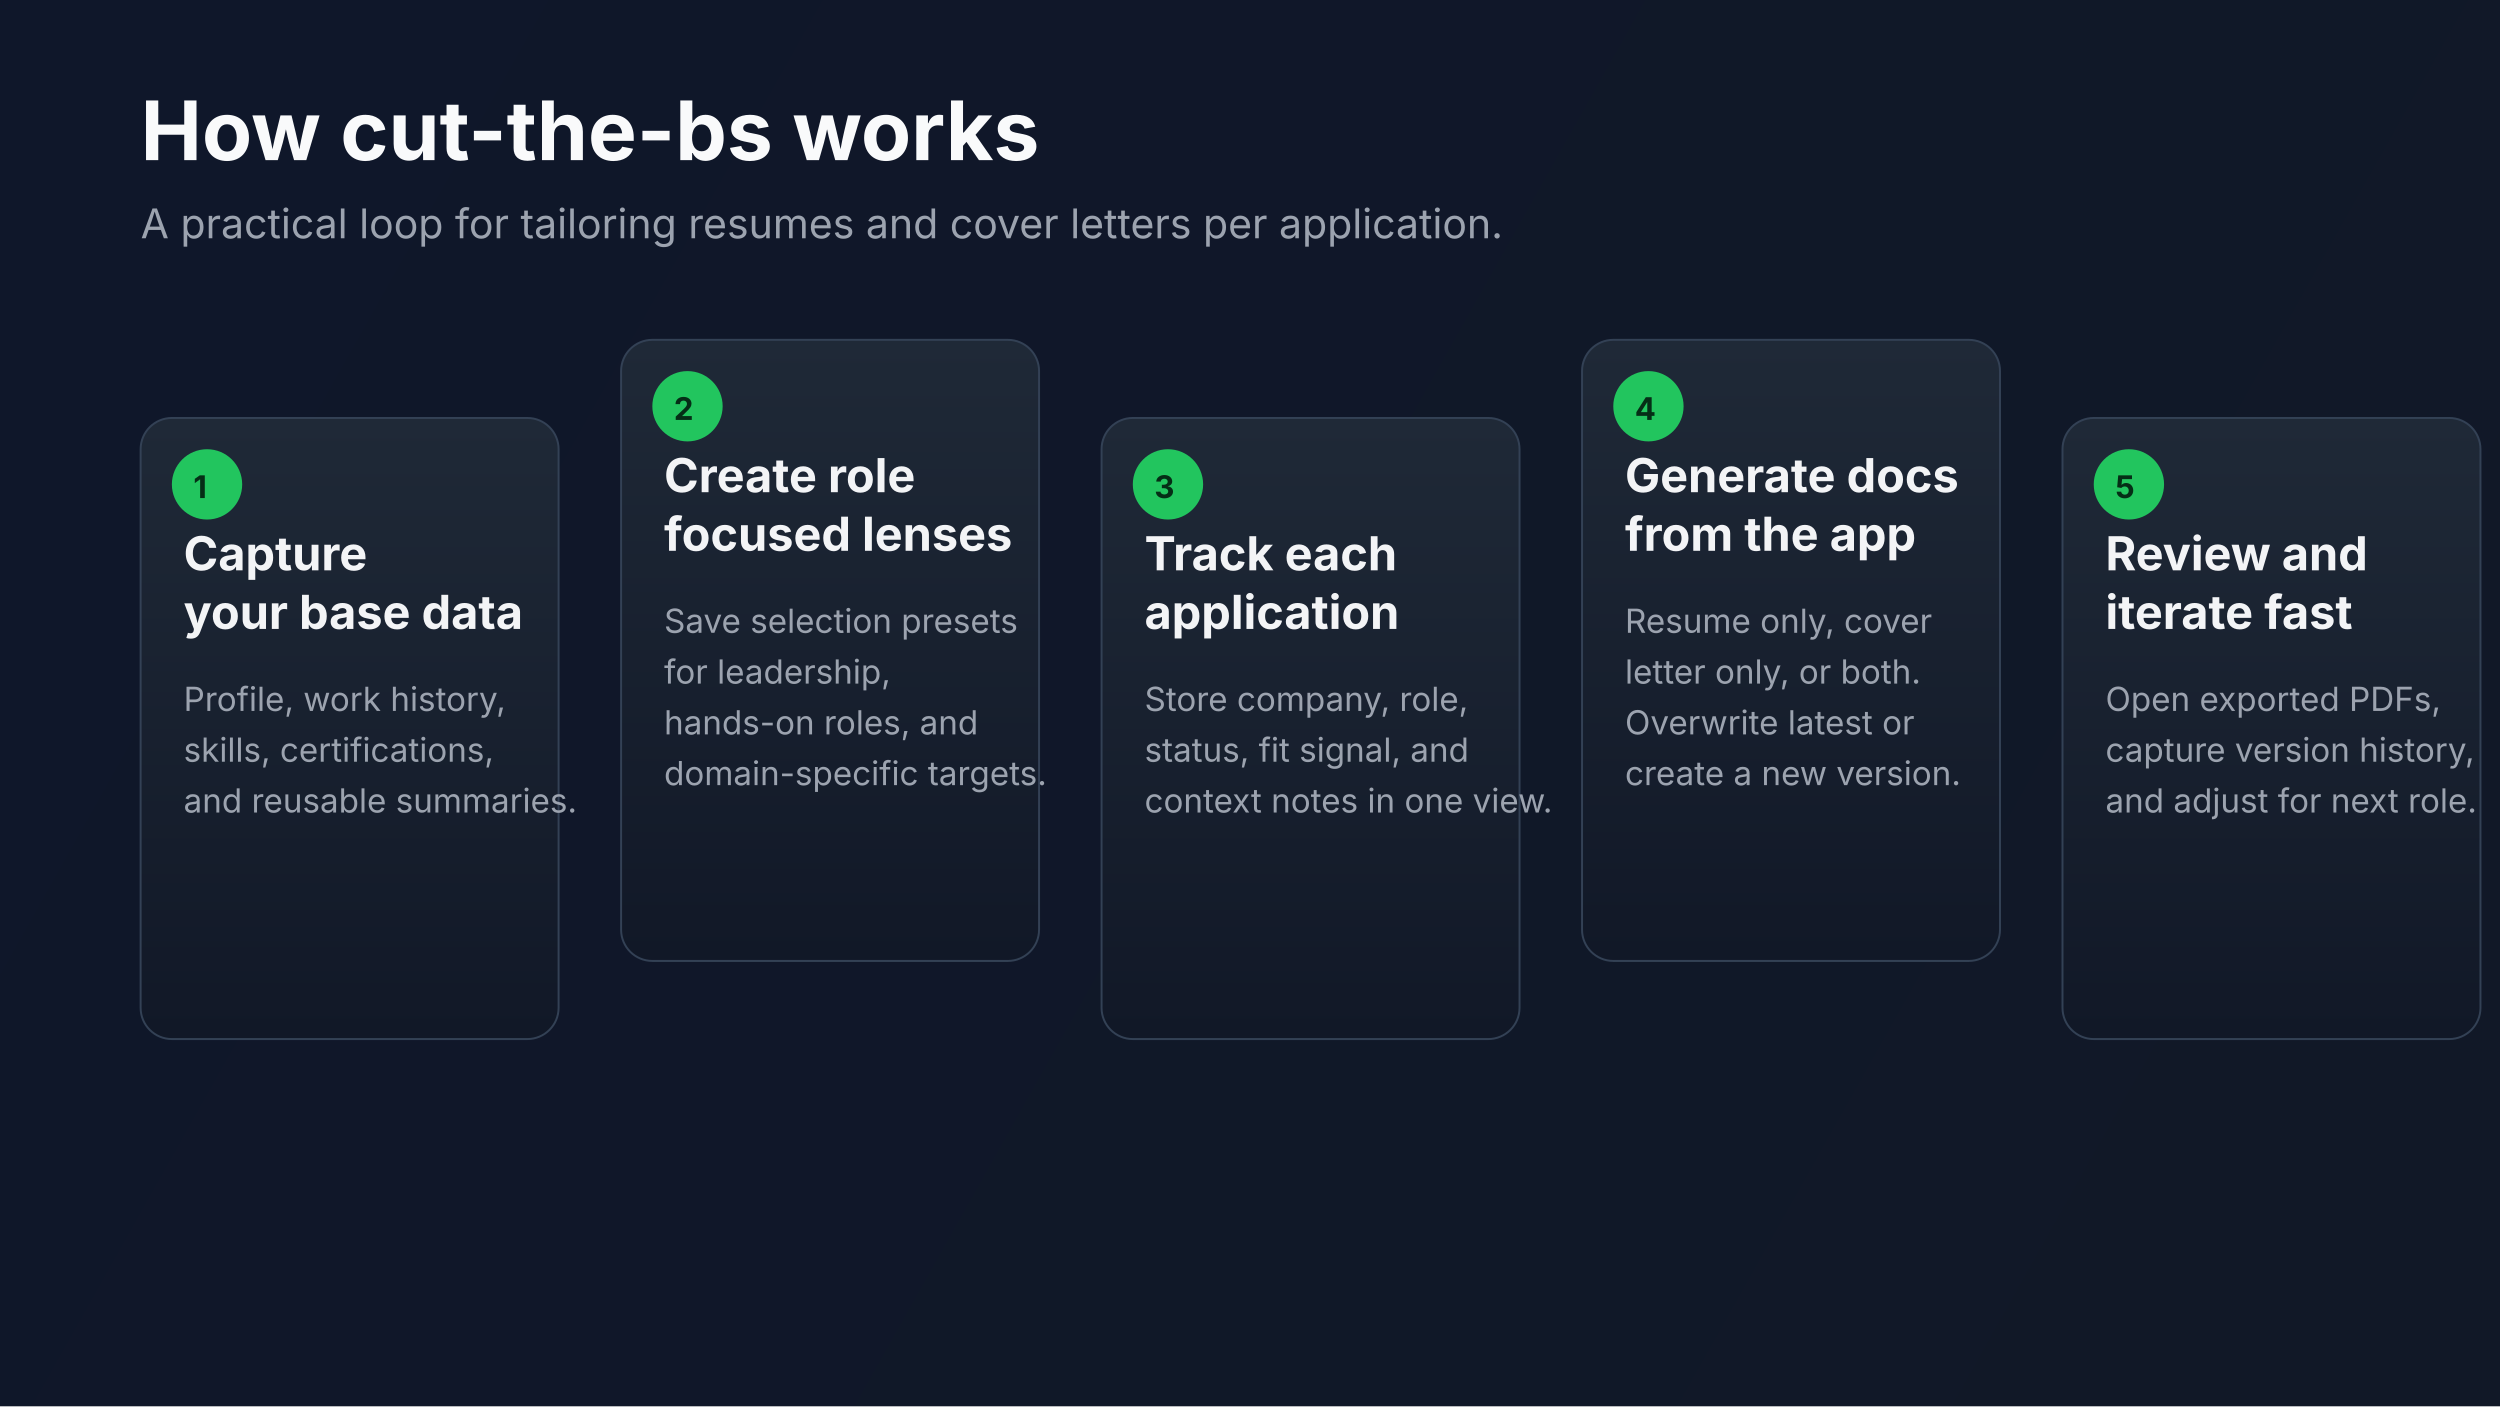
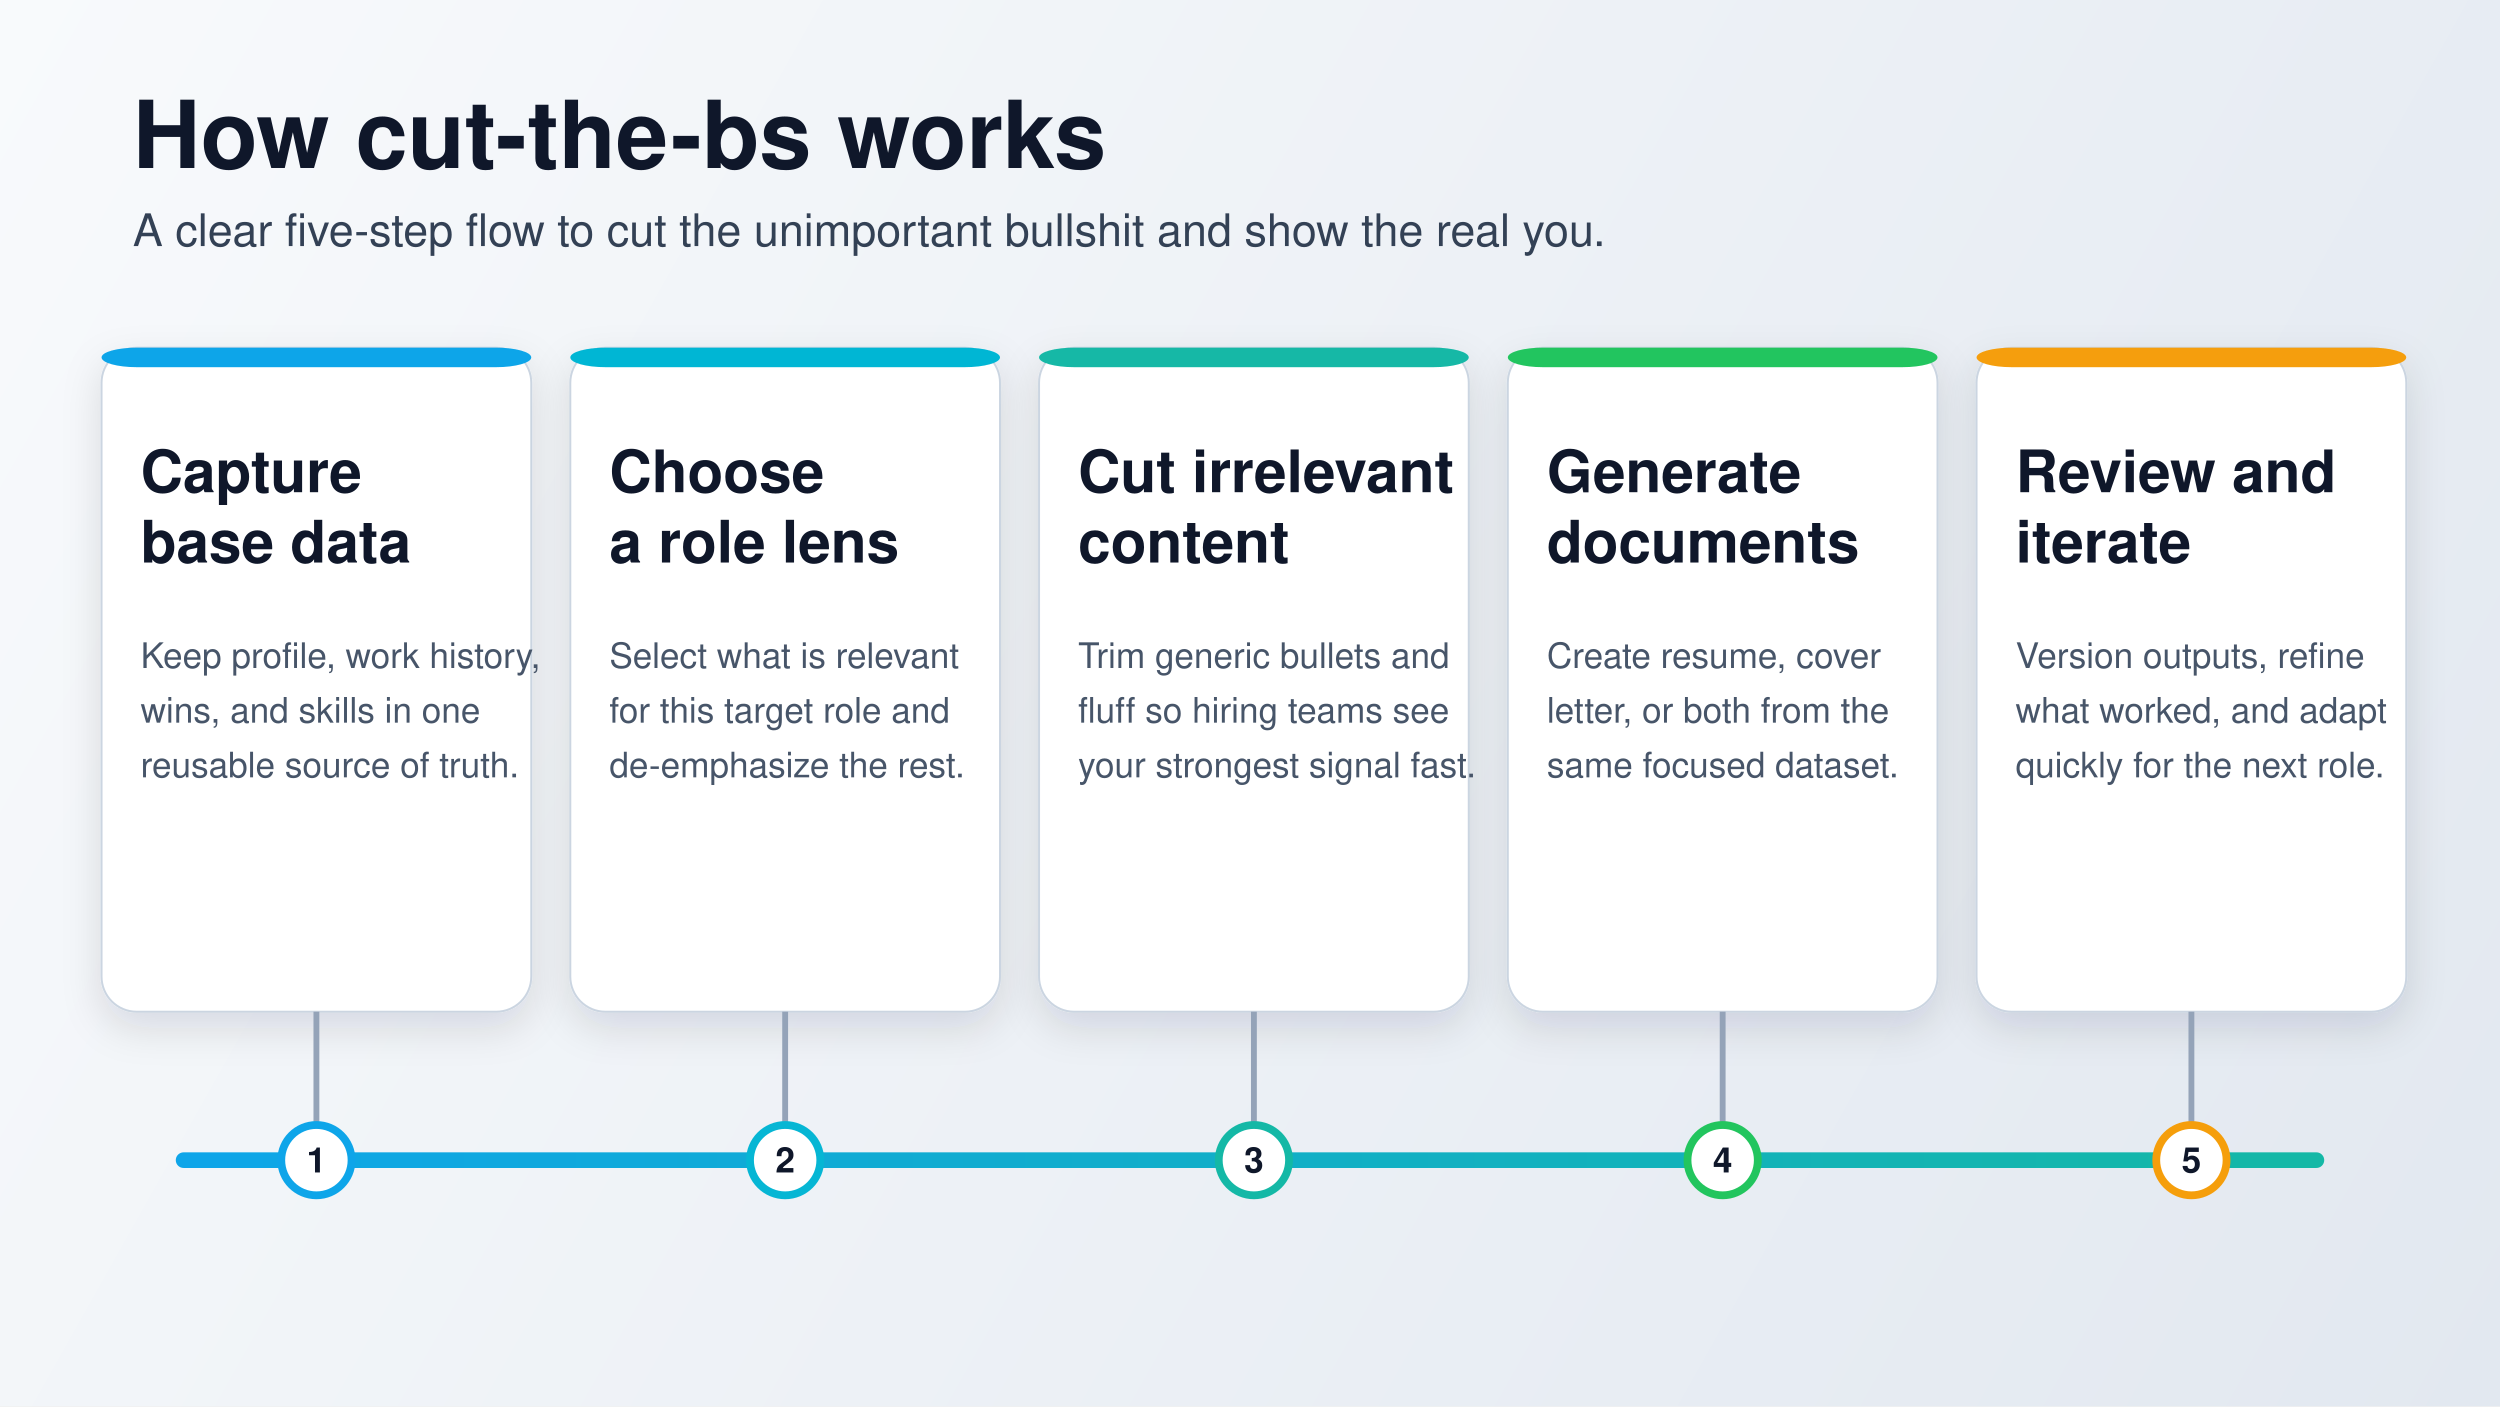
<svg xmlns="http://www.w3.org/2000/svg" width="1280" height="720" viewBox="0 0 1280 720" fill="none" role="img" aria-labelledby="title desc">
  <defs>
    <linearGradient id="bg" x1="0" y1="0" x2="1280" y2="720" gradientUnits="userSpaceOnUse">
-       <stop stop-color="#0F172A" />
-       <stop offset="1" stop-color="#111827" />
+       <stop stop-color="#F8FAFC" />
+       <stop offset="1" stop-color="#E2E8F0" />
    </linearGradient>
-     <linearGradient id="card" x1="0" y1="0" x2="0" y2="1">
-       <stop stop-color="#1F2937" />
-       <stop offset="1" stop-color="#111827" />
-     </linearGradient>
-     <linearGradient id="line" x1="0" y1="0" x2="1" y2="0">
-       <stop stop-color="#22C55E" />
+     <linearGradient id="rail" x1="94" y1="0" x2="1186" y2="0" gradientUnits="userSpaceOnUse">
+       <stop stop-color="#0EA5E9" />
      <stop offset="1" stop-color="#14B8A6" />
    </linearGradient>
+     <filter id="shadow" x="-40%" y="-30%" width="180%" height="190%" color-interpolation-filters="sRGB">
+       <feDropShadow dx="0" dy="8" stdDeviation="10" flood-color="#0F172A" flood-opacity="0.12" />
+     </filter>
+     <style>
+       .title { fill:#0F172A; font-family:"Avenir Next", "Segoe UI", Helvetica, Arial, sans-serif; font-size:48px; font-weight:700; }
+       .subtitle { fill:#334155; font-family:"Avenir Next", "Segoe UI", Helvetica, Arial, sans-serif; font-size:23px; font-weight:500; }
+       .step-title { fill:#0F172A; font-family:"Avenir Next", "Segoe UI", Helvetica, Arial, sans-serif; font-size:30px; font-weight:700; }
+       .step-body { fill:#475569; font-family:"Avenir Next", "Segoe UI", Helvetica, Arial, sans-serif; font-size:18px; font-weight:500; }
+       .node-text { fill:#0F172A; font-family:"Avenir Next", "Segoe UI", Helvetica, Arial, sans-serif; font-size:18px; font-weight:700; text-anchor:middle; dominant-baseline:middle; }
+     </style>
  </defs>
  <rect width="1280" height="720" fill="url(#bg)" />
-   <text x="72" y="82" fill="#F9FAFB" font-family="Segoe UI, Inter, sans-serif" font-size="42" font-weight="700">How cut-the-bs works</text>
-   <text x="72" y="122" fill="#9CA3AF" font-family="Segoe UI, Inter, sans-serif" font-size="21">A practical loop for tailoring resumes and cover letters per application.</text>
-   <line x1="122" y1="386" x2="1158" y2="386" stroke="url(#line)" stroke-width="6" stroke-linecap="round" />
-   <g>
-     <rect x="72" y="214" width="214" height="318" rx="16" fill="url(#card)" stroke="#334155" />
-     <circle cx="106" cy="248" r="18" fill="#22C55E" />
-     <text x="99" y="255" fill="#052E16" font-family="Segoe UI, Inter, sans-serif" font-size="16" font-weight="700">1</text>
-     <text x="94" y="292" fill="#F3F4F6" font-family="Segoe UI, Inter, sans-serif" font-size="24" font-weight="700">Capture</text>
-     <text x="94" y="322" fill="#F3F4F6" font-family="Segoe UI, Inter, sans-serif" font-size="24" font-weight="700">your base data</text>
-     <text x="94" y="364" fill="#9CA3AF" font-family="Segoe UI, Inter, sans-serif" font-size="17">Profile, work history,</text>
-     <text x="94" y="390" fill="#9CA3AF" font-family="Segoe UI, Inter, sans-serif" font-size="17">skills, certifications,</text>
-     <text x="94" y="416" fill="#9CA3AF" font-family="Segoe UI, Inter, sans-serif" font-size="17">and reusable summaries.</text>
+   <text class="title" x="68" y="86">How cut-the-bs works</text>
+   <text class="subtitle" x="68" y="126">A clear five-step flow to cut the unimportant bullshit and show the real you.</text>
+   <line x1="94" y1="594" x2="1186" y2="594" stroke="url(#rail)" stroke-width="8" stroke-linecap="round" />
+   <g filter="url(#shadow)">
+     <rect x="52" y="178" width="220" height="340" rx="18" fill="#FFFFFF" stroke="#CBD5E1" />
+     <rect x="52" y="178" width="220" height="10" rx="18" fill="#0EA5E9" />
  </g>
-   <g>
-     <rect x="318" y="174" width="214" height="318" rx="16" fill="url(#card)" stroke="#334155" />
-     <circle cx="352" cy="208" r="18" fill="#22C55E" />
-     <text x="345" y="215" fill="#052E16" font-family="Segoe UI, Inter, sans-serif" font-size="16" font-weight="700">2</text>
-     <text x="340" y="252" fill="#F3F4F6" font-family="Segoe UI, Inter, sans-serif" font-size="24" font-weight="700">Create role</text>
-     <text x="340" y="282" fill="#F3F4F6" font-family="Segoe UI, Inter, sans-serif" font-size="24" font-weight="700">focused lenses</text>
-     <text x="340" y="324" fill="#9CA3AF" font-family="Segoe UI, Inter, sans-serif" font-size="17">Save selection presets</text>
-     <text x="340" y="350" fill="#9CA3AF" font-family="Segoe UI, Inter, sans-serif" font-size="17">for leadership,</text>
-     <text x="340" y="376" fill="#9CA3AF" font-family="Segoe UI, Inter, sans-serif" font-size="17">hands-on roles, and</text>
-     <text x="340" y="402" fill="#9CA3AF" font-family="Segoe UI, Inter, sans-serif" font-size="17">domain-specific targets.</text>
+   <text class="step-title" x="72" y="252">Capture</text>
+   <text class="step-title" x="72" y="288">base data</text>
+   <text class="step-body" x="72" y="342">Keep profile, work history,</text>
+   <text class="step-body" x="72" y="370">wins, and skills in one</text>
+   <text class="step-body" x="72" y="398">reusable source of truth.</text>
+   <line x1="162" y1="518" x2="162" y2="576" stroke="#94A3B8" stroke-width="3" />
+   <circle cx="162" cy="594" r="18" fill="#FFFFFF" stroke="#0EA5E9" stroke-width="4" />
+   <text class="node-text" x="162" y="594">1</text>
+   <g filter="url(#shadow)">
+     <rect x="292" y="178" width="220" height="340" rx="18" fill="#FFFFFF" stroke="#CBD5E1" />
+     <rect x="292" y="178" width="220" height="10" rx="18" fill="#06B6D4" />
  </g>
-   <g>
-     <rect x="564" y="214" width="214" height="318" rx="16" fill="url(#card)" stroke="#334155" />
-     <circle cx="598" cy="248" r="18" fill="#22C55E" />
-     <text x="591" y="255" fill="#052E16" font-family="Segoe UI, Inter, sans-serif" font-size="16" font-weight="700">3</text>
-     <text x="586" y="292" fill="#F3F4F6" font-family="Segoe UI, Inter, sans-serif" font-size="24" font-weight="700">Track each</text>
-     <text x="586" y="322" fill="#F3F4F6" font-family="Segoe UI, Inter, sans-serif" font-size="24" font-weight="700">application</text>
-     <text x="586" y="364" fill="#9CA3AF" font-family="Segoe UI, Inter, sans-serif" font-size="17">Store company, role,</text>
-     <text x="586" y="390" fill="#9CA3AF" font-family="Segoe UI, Inter, sans-serif" font-size="17">status, fit signal, and</text>
-     <text x="586" y="416" fill="#9CA3AF" font-family="Segoe UI, Inter, sans-serif" font-size="17">context notes in one view.</text>
+   <text class="step-title" x="312" y="252">Choose</text>
+   <text class="step-title" x="312" y="288">a role lens</text>
+   <text class="step-body" x="312" y="342">Select what is relevant</text>
+   <text class="step-body" x="312" y="370">for this target role and</text>
+   <text class="step-body" x="312" y="398">de-emphasize the rest.</text>
+   <line x1="402" y1="518" x2="402" y2="576" stroke="#94A3B8" stroke-width="3" />
+   <circle cx="402" cy="594" r="18" fill="#FFFFFF" stroke="#06B6D4" stroke-width="4" />
+   <text class="node-text" x="402" y="594">2</text>
+   <g filter="url(#shadow)">
+     <rect x="532" y="178" width="220" height="340" rx="18" fill="#FFFFFF" stroke="#CBD5E1" />
+     <rect x="532" y="178" width="220" height="10" rx="18" fill="#14B8A6" />
  </g>
-   <g>
-     <rect x="810" y="174" width="214" height="318" rx="16" fill="url(#card)" stroke="#334155" />
-     <circle cx="844" cy="208" r="18" fill="#22C55E" />
-     <text x="837" y="215" fill="#052E16" font-family="Segoe UI, Inter, sans-serif" font-size="16" font-weight="700">4</text>
-     <text x="832" y="252" fill="#F3F4F6" font-family="Segoe UI, Inter, sans-serif" font-size="24" font-weight="700">Generate docs</text>
-     <text x="832" y="282" fill="#F3F4F6" font-family="Segoe UI, Inter, sans-serif" font-size="24" font-weight="700">from the app</text>
-     <text x="832" y="324" fill="#9CA3AF" font-family="Segoe UI, Inter, sans-serif" font-size="17">Resume only, cover</text>
-     <text x="832" y="350" fill="#9CA3AF" font-family="Segoe UI, Inter, sans-serif" font-size="17">letter only, or both.</text>
-     <text x="832" y="376" fill="#9CA3AF" font-family="Segoe UI, Inter, sans-serif" font-size="17">Overwrite latest or</text>
-     <text x="832" y="402" fill="#9CA3AF" font-family="Segoe UI, Inter, sans-serif" font-size="17">create a new version.</text>
+   <text class="step-title" x="552" y="252">Cut irrelevant</text>
+   <text class="step-title" x="552" y="288">content</text>
+   <text class="step-body" x="552" y="342">Trim generic bullets and</text>
+   <text class="step-body" x="552" y="370">fluff so hiring teams see</text>
+   <text class="step-body" x="552" y="398">your strongest signal fast.</text>
+   <line x1="642" y1="518" x2="642" y2="576" stroke="#94A3B8" stroke-width="3" />
+   <circle cx="642" cy="594" r="18" fill="#FFFFFF" stroke="#14B8A6" stroke-width="4" />
+   <text class="node-text" x="642" y="594">3</text>
+   <g filter="url(#shadow)">
+     <rect x="772" y="178" width="220" height="340" rx="18" fill="#FFFFFF" stroke="#CBD5E1" />
+     <rect x="772" y="178" width="220" height="10" rx="18" fill="#22C55E" />
  </g>
-   <g>
-     <rect x="1056" y="214" width="214" height="318" rx="16" fill="url(#card)" stroke="#334155" />
-     <circle cx="1090" cy="248" r="18" fill="#22C55E" />
-     <text x="1083" y="255" fill="#052E16" font-family="Segoe UI, Inter, sans-serif" font-size="16" font-weight="700">5</text>
-     <text x="1078" y="292" fill="#F3F4F6" font-family="Segoe UI, Inter, sans-serif" font-size="24" font-weight="700">Review and</text>
-     <text x="1078" y="322" fill="#F3F4F6" font-family="Segoe UI, Inter, sans-serif" font-size="24" font-weight="700">iterate fast</text>
-     <text x="1078" y="364" fill="#9CA3AF" font-family="Segoe UI, Inter, sans-serif" font-size="17">Open exported PDFs,</text>
-     <text x="1078" y="390" fill="#9CA3AF" font-family="Segoe UI, Inter, sans-serif" font-size="17">capture version history,</text>
-     <text x="1078" y="416" fill="#9CA3AF" font-family="Segoe UI, Inter, sans-serif" font-size="17">and adjust for next role.</text>
+   <text class="step-title" x="792" y="252">Generate</text>
+   <text class="step-title" x="792" y="288">documents</text>
+   <text class="step-body" x="792" y="342">Create resume, cover</text>
+   <text class="step-body" x="792" y="370">letter, or both from the</text>
+   <text class="step-body" x="792" y="398">same focused dataset.</text>
+   <line x1="882" y1="518" x2="882" y2="576" stroke="#94A3B8" stroke-width="3" />
+   <circle cx="882" cy="594" r="18" fill="#FFFFFF" stroke="#22C55E" stroke-width="4" />
+   <text class="node-text" x="882" y="594">4</text>
+   <g filter="url(#shadow)">
+     <rect x="1012" y="178" width="220" height="340" rx="18" fill="#FFFFFF" stroke="#CBD5E1" />
+     <rect x="1012" y="178" width="220" height="10" rx="18" fill="#F59E0B" />
  </g>
+   <text class="step-title" x="1032" y="252">Review and</text>
+   <text class="step-title" x="1032" y="288">iterate</text>
+   <text class="step-body" x="1032" y="342">Version outputs, refine</text>
+   <text class="step-body" x="1032" y="370">what worked, and adapt</text>
+   <text class="step-body" x="1032" y="398">quickly for the next role.</text>
+   <line x1="1122" y1="518" x2="1122" y2="576" stroke="#94A3B8" stroke-width="3" />
+   <circle cx="1122" cy="594" r="18" fill="#FFFFFF" stroke="#F59E0B" stroke-width="4" />
+   <text class="node-text" x="1122" y="594">5</text>
</svg>
